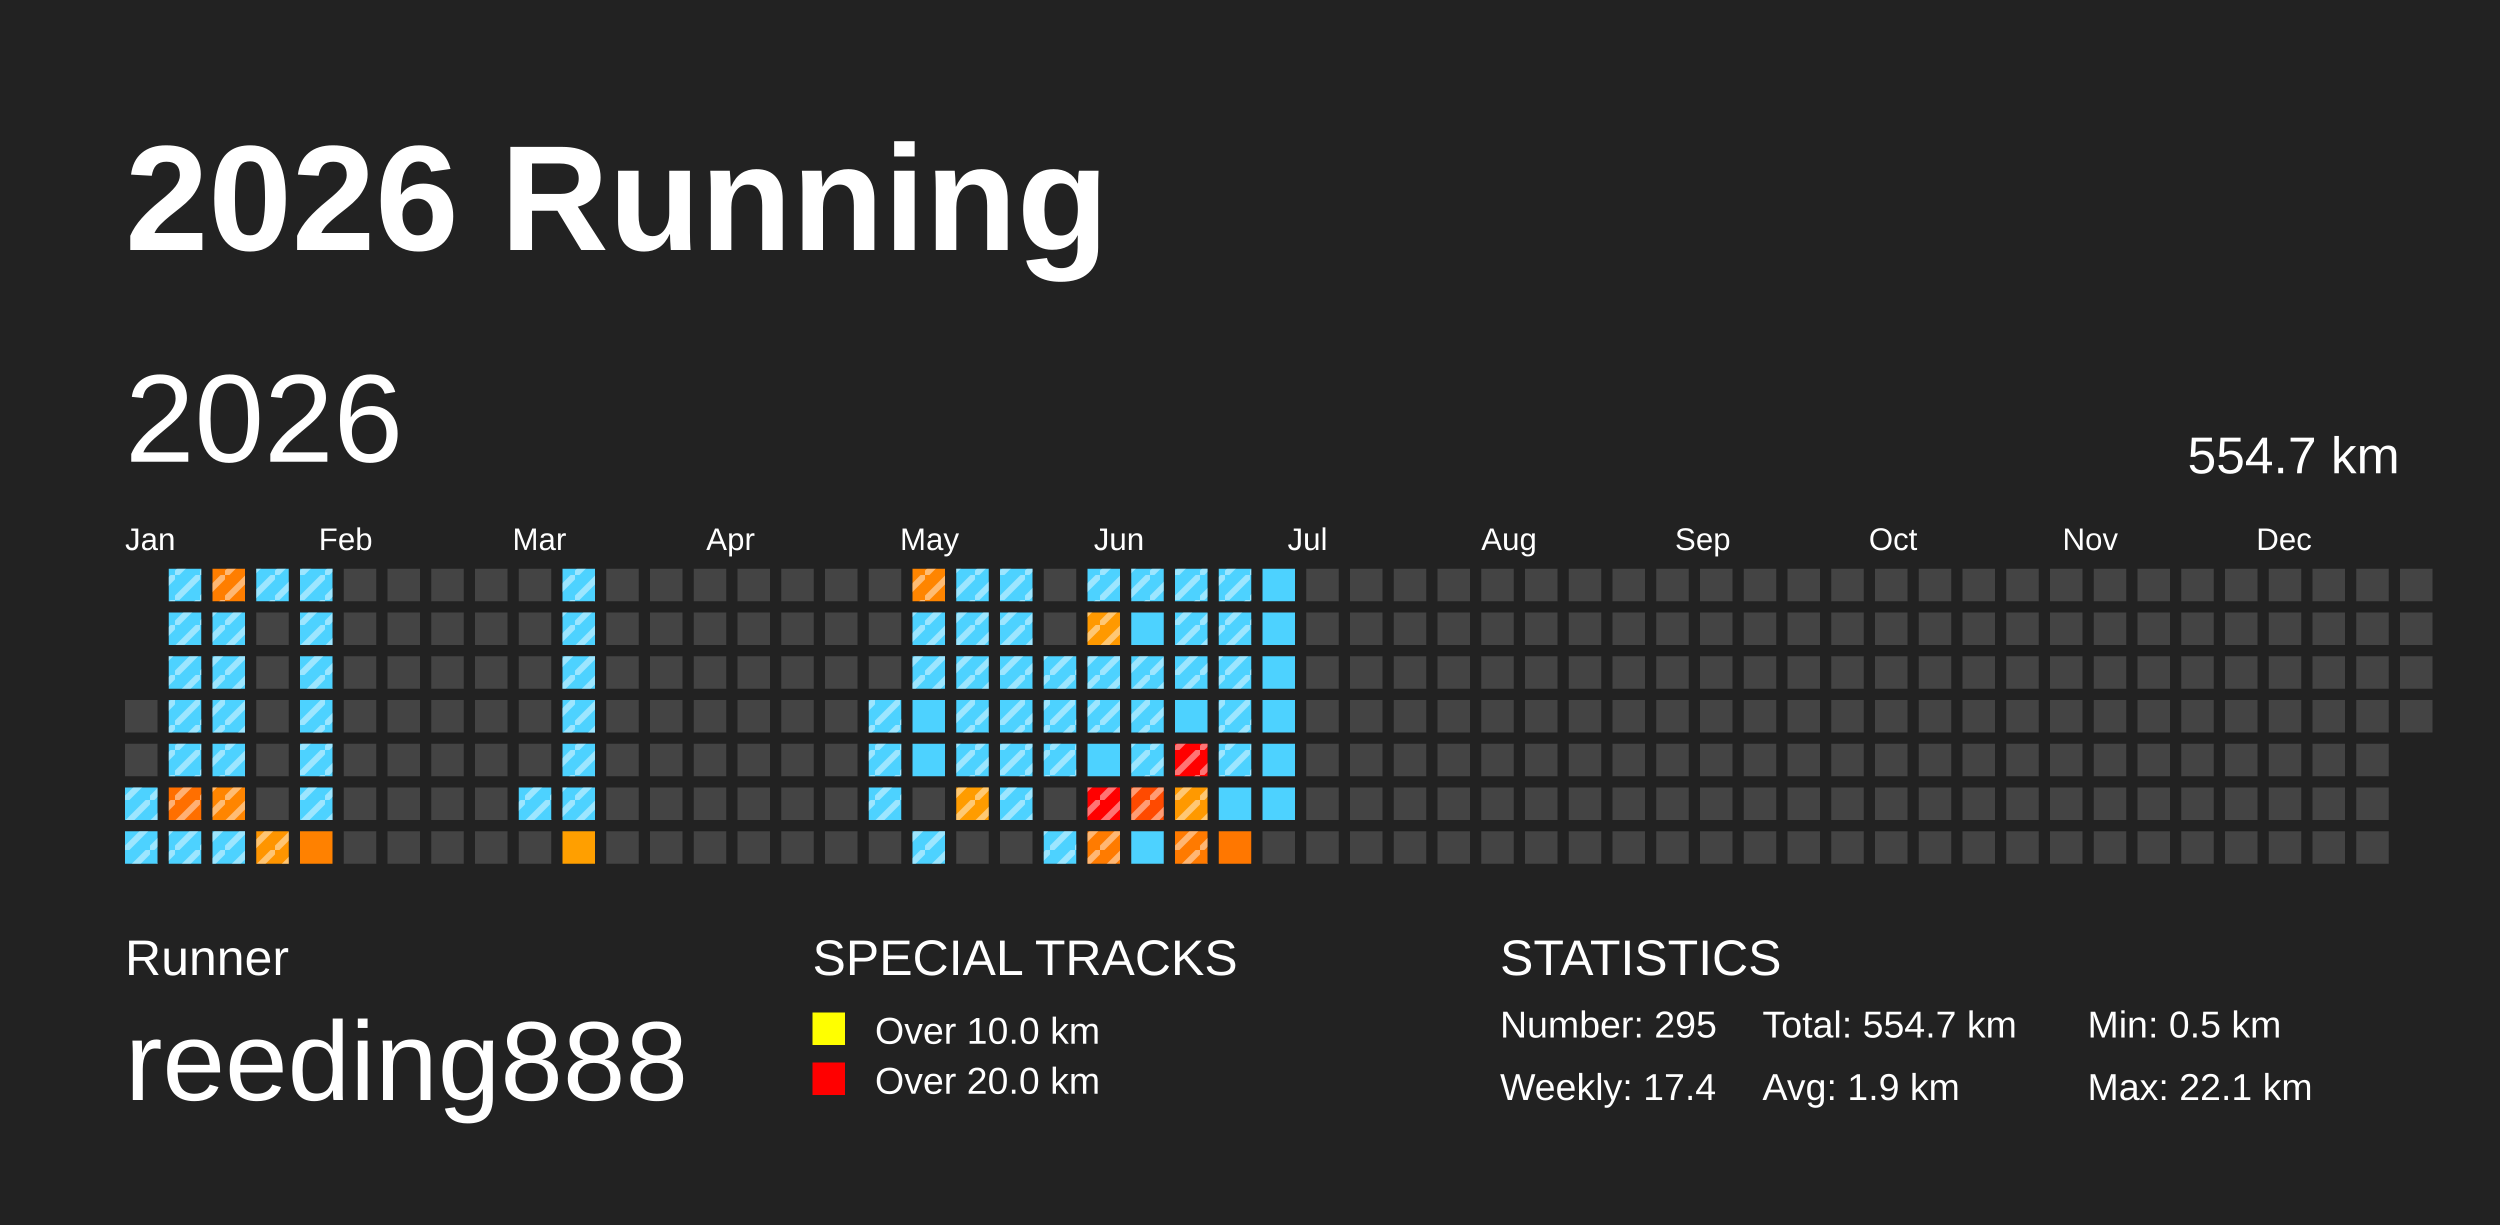
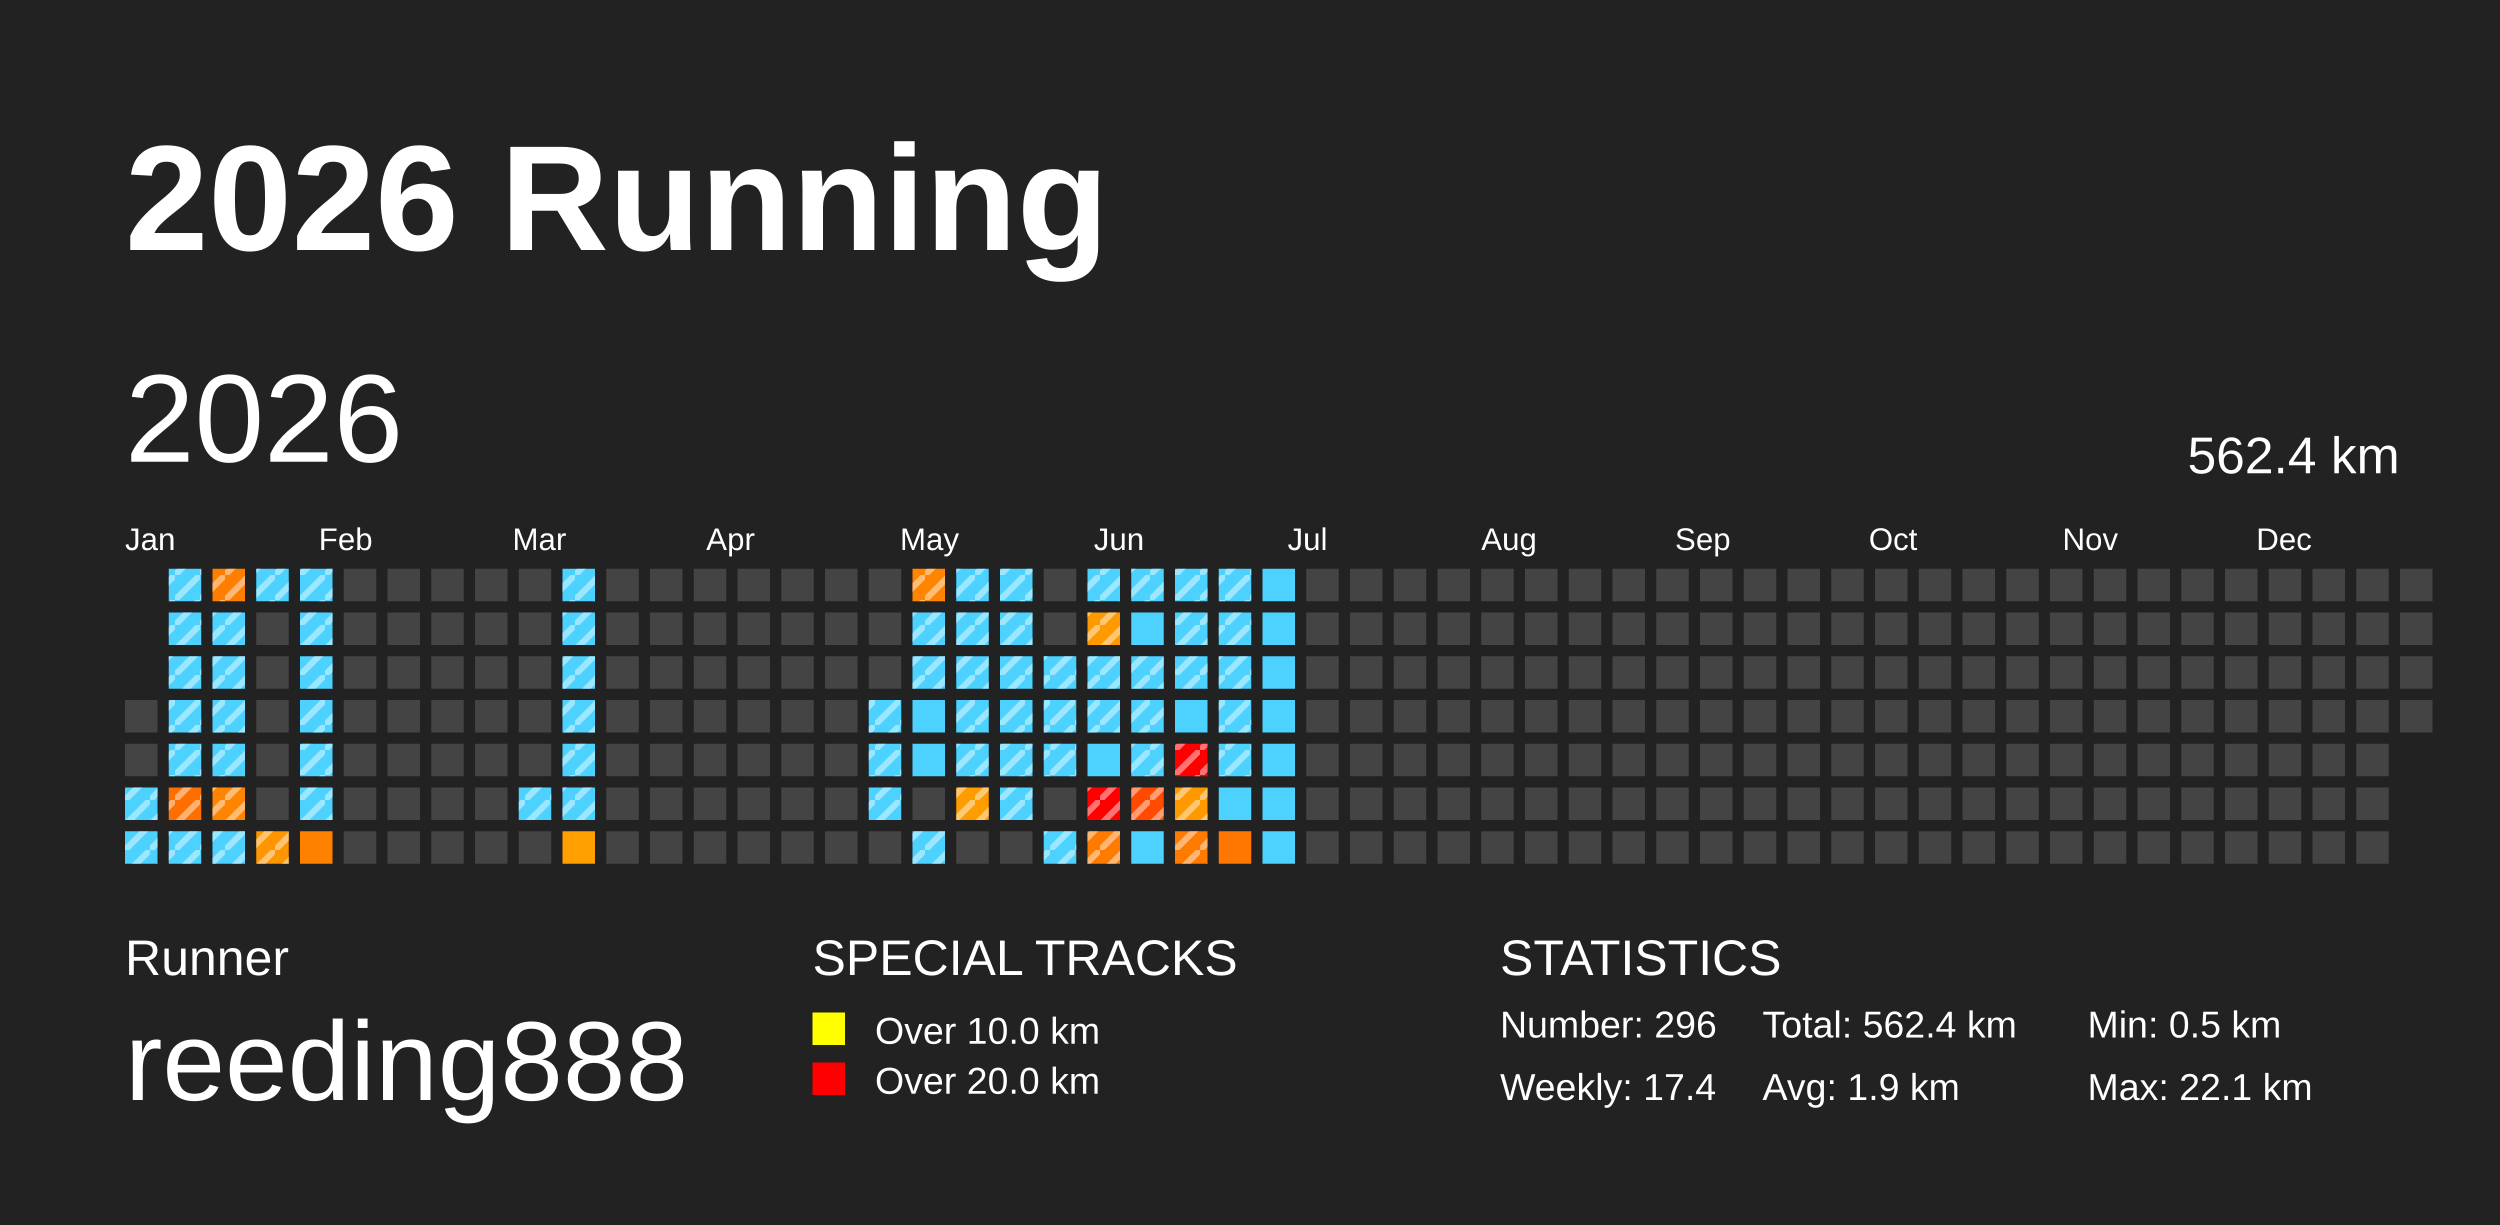
<svg xmlns="http://www.w3.org/2000/svg" baseProfile="full" height="98mm" version="1.1" viewBox="0,0,200,98" width="200mm">
  <defs>
    <pattern height="2" id="indoor-stripe" patternUnits="userSpaceOnUse" width="2">
      <line stroke="white" stroke-opacity="0.45" stroke-width="0.5" x1="0" x2="2" y1="2" y2="0" />
    </pattern>
  </defs>
  <rect fill="#222222" height="98" width="200" x="0" y="0" />
  <text fill="#FFFFFF" style="font-size:12px; font-family:Arial; font-weight:bold;" x="10" y="20">2026 Running</text>
  <text fill="#FFFFFF" style="font-size:4px; font-family:Arial" x="10" y="78">Runner</text>
  <text fill="#FFFFFF" style="font-size:9px; font-family:Arial" x="10" y="88">reeding888</text>
  <text fill="#FFFFFF" style="font-size:4px; font-family:Arial" x="65" y="78">SPECIAL TRACKS</text>
  <rect fill="yellow" height="2.6" width="2.6" x="65" y="81" />
  <text fill="#FFFFFF" style="font-size:3px; font-family:Arial" x="70" y="83.5">Over 10.0 km</text>
  <rect fill="red" height="2.6" width="2.6" x="65" y="85" />
  <text fill="#FFFFFF" style="font-size:3px; font-family:Arial" x="70" y="87.5">Over 20.0 km</text>
  <text fill="#FFFFFF" style="font-size:4px; font-family:Arial" x="120" y="78">STATISTICS</text>
-   <text fill="#FFFFFF" style="font-size:3px; font-family:Arial" x="120" y="83">Number: 295</text>
+   <text fill="#FFFFFF" style="font-size:3px; font-family:Arial" x="120" y="83">Number: 296</text>
  <text fill="#FFFFFF" style="font-size:3px; font-family:Arial" x="120" y="88">Weekly: 17.4</text>
-   <text fill="#FFFFFF" style="font-size:3px; font-family:Arial" x="141" y="83">Total: 554.7 km</text>
+   <text fill="#FFFFFF" style="font-size:3px; font-family:Arial" x="141" y="83">Total: 562.4 km</text>
  <text fill="#FFFFFF" style="font-size:3px; font-family:Arial" x="141" y="88">Avg: 1.9 km</text>
  <text fill="#FFFFFF" style="font-size:3px; font-family:Arial" x="167" y="83">Min: 0.5 km</text>
  <text fill="#FFFFFF" style="font-size:3px; font-family:Arial" x="167" y="88">Max: 22.1 km</text>
  <text dominant-baseline="hanging" fill="#FFFFFF" style="font-size:10.0px; font-family:Arial;" x="10" y="30">2026</text>
-   <text dominant-baseline="hanging" fill="#FFFFFF" style="font-size:4.125px; font-family:Arial;" x="175" y="35">554.7 km</text>
+   <text dominant-baseline="hanging" fill="#FFFFFF" style="font-size:4.125px; font-family:Arial;" x="175" y="35">562.4 km</text>
  <text fill="#FFFFFF" style="font-size:2.5px; font-family:Arial" x="10.0" y="44">Jan</text>
  <text fill="#FFFFFF" style="font-size:2.5px; font-family:Arial" x="25.5" y="44">Feb</text>
  <text fill="#FFFFFF" style="font-size:2.5px; font-family:Arial" x="41.0" y="44">Mar</text>
  <text fill="#FFFFFF" style="font-size:2.5px; font-family:Arial" x="56.5" y="44">Apr</text>
  <text fill="#FFFFFF" style="font-size:2.5px; font-family:Arial" x="72.0" y="44">May</text>
  <text fill="#FFFFFF" style="font-size:2.5px; font-family:Arial" x="87.5" y="44">Jun</text>
  <text fill="#FFFFFF" style="font-size:2.5px; font-family:Arial" x="103.0" y="44">Jul</text>
  <text fill="#FFFFFF" style="font-size:2.5px; font-family:Arial" x="118.5" y="44">Aug</text>
  <text fill="#FFFFFF" style="font-size:2.5px; font-family:Arial" x="134.0" y="44">Sep</text>
  <text fill="#FFFFFF" style="font-size:2.5px; font-family:Arial" x="149.5" y="44">Oct</text>
  <text fill="#FFFFFF" style="font-size:2.5px; font-family:Arial" x="165.0" y="44">Nov</text>
  <text fill="#FFFFFF" style="font-size:2.5px; font-family:Arial" x="180.5" y="44">Dec</text>
  <rect fill="#444444" height="2.6" width="2.6" x="10.0" y="56.0" />
  <rect fill="#444444" height="2.6" width="2.6" x="10.0" y="59.5" />
  <rect fill="#4dd2ff" height="2.6" width="2.6" x="10.0" y="63.0" />
  <rect fill="url(#indoor-stripe)" height="2.6" style="pointer-events: none;" width="2.6" x="10.0" y="63.0" />
  <rect fill="#4dd2ff" height="2.6" width="2.6" x="10.0" y="66.5" />
  <rect fill="url(#indoor-stripe)" height="2.6" style="pointer-events: none;" width="2.6" x="10.0" y="66.5" />
  <rect fill="#4dd2ff" height="2.6" width="2.6" x="13.5" y="45.5" />
  <rect fill="url(#indoor-stripe)" height="2.6" style="pointer-events: none;" width="2.6" x="13.5" y="45.5" />
  <rect fill="#4dd2ff" height="2.6" width="2.6" x="13.5" y="49.0" />
  <rect fill="url(#indoor-stripe)" height="2.6" style="pointer-events: none;" width="2.6" x="13.5" y="49.0" />
  <rect fill="#4dd2ff" height="2.6" width="2.6" x="13.5" y="52.5" />
  <rect fill="url(#indoor-stripe)" height="2.6" style="pointer-events: none;" width="2.6" x="13.5" y="52.5" />
  <rect fill="#4dd2ff" height="2.6" width="2.6" x="13.5" y="56.0" />
  <rect fill="url(#indoor-stripe)" height="2.6" style="pointer-events: none;" width="2.6" x="13.5" y="56.0" />
  <rect fill="#4dd2ff" height="2.6" width="2.6" x="13.5" y="59.5" />
  <rect fill="url(#indoor-stripe)" height="2.6" style="pointer-events: none;" width="2.6" x="13.5" y="59.5" />
  <rect fill="#ff6f00" height="2.6" width="2.6" x="13.5" y="63.0" />
  <rect fill="url(#indoor-stripe)" height="2.6" style="pointer-events: none;" width="2.6" x="13.5" y="63.0" />
  <rect fill="#4dd2ff" height="2.6" width="2.6" x="13.5" y="66.5" />
  <rect fill="url(#indoor-stripe)" height="2.6" style="pointer-events: none;" width="2.6" x="13.5" y="66.5" />
  <rect fill="#ff7e00" height="2.6" width="2.6" x="17.0" y="45.5" />
  <rect fill="url(#indoor-stripe)" height="2.6" style="pointer-events: none;" width="2.6" x="17.0" y="45.5" />
  <rect fill="#4dd2ff" height="2.6" width="2.6" x="17.0" y="49.0" />
  <rect fill="url(#indoor-stripe)" height="2.6" style="pointer-events: none;" width="2.6" x="17.0" y="49.0" />
  <rect fill="#4dd2ff" height="2.6" width="2.6" x="17.0" y="52.5" />
  <rect fill="url(#indoor-stripe)" height="2.6" style="pointer-events: none;" width="2.6" x="17.0" y="52.5" />
  <rect fill="#4dd2ff" height="2.6" width="2.6" x="17.0" y="56.0" />
  <rect fill="url(#indoor-stripe)" height="2.6" style="pointer-events: none;" width="2.6" x="17.0" y="56.0" />
  <rect fill="#4dd2ff" height="2.6" width="2.6" x="17.0" y="59.5" />
  <rect fill="url(#indoor-stripe)" height="2.6" style="pointer-events: none;" width="2.6" x="17.0" y="59.5" />
  <rect fill="#ff8500" height="2.6" width="2.6" x="17.0" y="63.0" />
  <rect fill="url(#indoor-stripe)" height="2.6" style="pointer-events: none;" width="2.6" x="17.0" y="63.0" />
  <rect fill="#4dd2ff" height="2.6" width="2.6" x="17.0" y="66.5" />
  <rect fill="url(#indoor-stripe)" height="2.6" style="pointer-events: none;" width="2.6" x="17.0" y="66.5" />
  <rect fill="#4dd2ff" height="2.6" width="2.6" x="20.5" y="45.5" />
  <rect fill="url(#indoor-stripe)" height="2.6" style="pointer-events: none;" width="2.6" x="20.5" y="45.5" />
  <rect fill="#444444" height="2.6" width="2.6" x="20.5" y="49.0" />
  <rect fill="#444444" height="2.6" width="2.6" x="20.5" y="52.5" />
  <rect fill="#444444" height="2.6" width="2.6" x="20.5" y="56.0" />
  <rect fill="#444444" height="2.6" width="2.6" x="20.5" y="59.5" />
  <rect fill="#444444" height="2.6" width="2.6" x="20.5" y="63.0" />
  <rect fill="#ff9500" height="2.6" width="2.6" x="20.5" y="66.5" />
  <rect fill="url(#indoor-stripe)" height="2.6" style="pointer-events: none;" width="2.6" x="20.5" y="66.5" />
  <rect fill="#4dd2ff" height="2.6" width="2.6" x="24.0" y="45.5" />
  <rect fill="url(#indoor-stripe)" height="2.6" style="pointer-events: none;" width="2.6" x="24.0" y="45.5" />
  <rect fill="#4dd2ff" height="2.6" width="2.6" x="24.0" y="49.0" />
  <rect fill="url(#indoor-stripe)" height="2.6" style="pointer-events: none;" width="2.6" x="24.0" y="49.0" />
  <rect fill="#4dd2ff" height="2.6" width="2.6" x="24.0" y="52.5" />
  <rect fill="url(#indoor-stripe)" height="2.6" style="pointer-events: none;" width="2.6" x="24.0" y="52.5" />
  <rect fill="#4dd2ff" height="2.6" width="2.6" x="24.0" y="56.0" />
  <rect fill="url(#indoor-stripe)" height="2.6" style="pointer-events: none;" width="2.6" x="24.0" y="56.0" />
  <rect fill="#4dd2ff" height="2.6" width="2.6" x="24.0" y="59.5" />
  <rect fill="url(#indoor-stripe)" height="2.6" style="pointer-events: none;" width="2.6" x="24.0" y="59.5" />
  <rect fill="#4dd2ff" height="2.6" width="2.6" x="24.0" y="63.0" />
  <rect fill="url(#indoor-stripe)" height="2.6" style="pointer-events: none;" width="2.6" x="24.0" y="63.0" />
  <rect fill="#ff8100" height="2.6" width="2.6" x="24.0" y="66.5" />
  <rect fill="#444444" height="2.6" width="2.6" x="27.5" y="45.5" />
  <rect fill="#444444" height="2.6" width="2.6" x="27.5" y="49.0" />
  <rect fill="#444444" height="2.6" width="2.6" x="27.5" y="52.5" />
  <rect fill="#444444" height="2.6" width="2.6" x="27.5" y="56.0" />
  <rect fill="#444444" height="2.6" width="2.6" x="27.5" y="59.5" />
  <rect fill="#444444" height="2.6" width="2.6" x="27.5" y="63.0" />
  <rect fill="#444444" height="2.6" width="2.6" x="27.5" y="66.5" />
  <rect fill="#444444" height="2.6" width="2.6" x="31.0" y="45.5" />
  <rect fill="#444444" height="2.6" width="2.6" x="31.0" y="49.0" />
  <rect fill="#444444" height="2.6" width="2.6" x="31.0" y="52.5" />
  <rect fill="#444444" height="2.6" width="2.6" x="31.0" y="56.0" />
  <rect fill="#444444" height="2.6" width="2.6" x="31.0" y="59.5" />
  <rect fill="#444444" height="2.6" width="2.6" x="31.0" y="63.0" />
  <rect fill="#444444" height="2.6" width="2.6" x="31.0" y="66.5" />
  <rect fill="#444444" height="2.6" width="2.6" x="34.5" y="45.5" />
  <rect fill="#444444" height="2.6" width="2.6" x="34.5" y="49.0" />
  <rect fill="#444444" height="2.6" width="2.6" x="34.5" y="52.5" />
  <rect fill="#444444" height="2.6" width="2.6" x="34.5" y="56.0" />
  <rect fill="#444444" height="2.6" width="2.6" x="34.5" y="59.5" />
  <rect fill="#444444" height="2.6" width="2.6" x="34.5" y="63.0" />
  <rect fill="#444444" height="2.6" width="2.6" x="34.5" y="66.5" />
  <rect fill="#444444" height="2.6" width="2.6" x="38.0" y="45.5" />
  <rect fill="#444444" height="2.6" width="2.6" x="38.0" y="49.0" />
  <rect fill="#444444" height="2.6" width="2.6" x="38.0" y="52.5" />
  <rect fill="#444444" height="2.6" width="2.6" x="38.0" y="56.0" />
  <rect fill="#444444" height="2.6" width="2.6" x="38.0" y="59.5" />
  <rect fill="#444444" height="2.6" width="2.6" x="38.0" y="63.0" />
  <rect fill="#444444" height="2.6" width="2.6" x="38.0" y="66.5" />
  <rect fill="#444444" height="2.6" width="2.6" x="41.5" y="45.5" />
  <rect fill="#444444" height="2.6" width="2.6" x="41.5" y="49.0" />
  <rect fill="#444444" height="2.6" width="2.6" x="41.5" y="52.5" />
  <rect fill="#444444" height="2.6" width="2.6" x="41.5" y="56.0" />
  <rect fill="#444444" height="2.6" width="2.6" x="41.5" y="59.5" />
  <rect fill="#4dd2ff" height="2.6" width="2.6" x="41.5" y="63.0" />
  <rect fill="url(#indoor-stripe)" height="2.6" style="pointer-events: none;" width="2.6" x="41.5" y="63.0" />
  <rect fill="#444444" height="2.6" width="2.6" x="41.5" y="66.5" />
  <rect fill="#4dd2ff" height="2.6" width="2.6" x="45.0" y="45.5" />
  <rect fill="url(#indoor-stripe)" height="2.6" style="pointer-events: none;" width="2.6" x="45.0" y="45.5" />
  <rect fill="#4dd2ff" height="2.6" width="2.6" x="45.0" y="49.0" />
  <rect fill="url(#indoor-stripe)" height="2.6" style="pointer-events: none;" width="2.6" x="45.0" y="49.0" />
  <rect fill="#4dd2ff" height="2.6" width="2.6" x="45.0" y="52.5" />
  <rect fill="url(#indoor-stripe)" height="2.6" style="pointer-events: none;" width="2.6" x="45.0" y="52.5" />
  <rect fill="#4dd2ff" height="2.6" width="2.6" x="45.0" y="56.0" />
  <rect fill="url(#indoor-stripe)" height="2.6" style="pointer-events: none;" width="2.6" x="45.0" y="56.0" />
  <rect fill="#4dd2ff" height="2.6" width="2.6" x="45.0" y="59.5" />
  <rect fill="url(#indoor-stripe)" height="2.6" style="pointer-events: none;" width="2.6" x="45.0" y="59.5" />
  <rect fill="#4dd2ff" height="2.6" width="2.6" x="45.0" y="63.0" />
  <rect fill="url(#indoor-stripe)" height="2.6" style="pointer-events: none;" width="2.6" x="45.0" y="63.0" />
  <rect fill="#ff9f00" height="2.6" width="2.6" x="45.0" y="66.5" />
  <rect fill="#444444" height="2.6" width="2.6" x="48.5" y="45.5" />
  <rect fill="#444444" height="2.6" width="2.6" x="48.5" y="49.0" />
  <rect fill="#444444" height="2.6" width="2.6" x="48.5" y="52.5" />
  <rect fill="#444444" height="2.6" width="2.6" x="48.5" y="56.0" />
  <rect fill="#444444" height="2.6" width="2.6" x="48.5" y="59.5" />
  <rect fill="#444444" height="2.6" width="2.6" x="48.5" y="63.0" />
  <rect fill="#444444" height="2.6" width="2.6" x="48.5" y="66.5" />
  <rect fill="#444444" height="2.6" width="2.6" x="52.0" y="45.5" />
  <rect fill="#444444" height="2.6" width="2.6" x="52.0" y="49.0" />
  <rect fill="#444444" height="2.6" width="2.6" x="52.0" y="52.5" />
  <rect fill="#444444" height="2.6" width="2.6" x="52.0" y="56.0" />
  <rect fill="#444444" height="2.6" width="2.6" x="52.0" y="59.5" />
  <rect fill="#444444" height="2.6" width="2.6" x="52.0" y="63.0" />
  <rect fill="#444444" height="2.6" width="2.6" x="52.0" y="66.5" />
  <rect fill="#444444" height="2.6" width="2.6" x="55.5" y="45.5" />
  <rect fill="#444444" height="2.6" width="2.6" x="55.5" y="49.0" />
  <rect fill="#444444" height="2.6" width="2.6" x="55.5" y="52.5" />
  <rect fill="#444444" height="2.6" width="2.6" x="55.5" y="56.0" />
  <rect fill="#444444" height="2.6" width="2.6" x="55.5" y="59.5" />
  <rect fill="#444444" height="2.6" width="2.6" x="55.5" y="63.0" />
  <rect fill="#444444" height="2.6" width="2.6" x="55.5" y="66.5" />
  <rect fill="#444444" height="2.6" width="2.6" x="59.0" y="45.5" />
  <rect fill="#444444" height="2.6" width="2.6" x="59.0" y="49.0" />
  <rect fill="#444444" height="2.6" width="2.6" x="59.0" y="52.5" />
  <rect fill="#444444" height="2.6" width="2.6" x="59.0" y="56.0" />
  <rect fill="#444444" height="2.6" width="2.6" x="59.0" y="59.5" />
  <rect fill="#444444" height="2.6" width="2.6" x="59.0" y="63.0" />
  <rect fill="#444444" height="2.6" width="2.6" x="59.0" y="66.5" />
  <rect fill="#444444" height="2.6" width="2.6" x="62.5" y="45.5" />
  <rect fill="#444444" height="2.6" width="2.6" x="62.5" y="49.0" />
  <rect fill="#444444" height="2.6" width="2.6" x="62.5" y="52.5" />
  <rect fill="#444444" height="2.6" width="2.6" x="62.5" y="56.0" />
  <rect fill="#444444" height="2.6" width="2.6" x="62.5" y="59.5" />
  <rect fill="#444444" height="2.6" width="2.6" x="62.5" y="63.0" />
  <rect fill="#444444" height="2.6" width="2.6" x="62.5" y="66.5" />
  <rect fill="#444444" height="2.6" width="2.6" x="66.0" y="45.5" />
  <rect fill="#444444" height="2.6" width="2.6" x="66.0" y="49.0" />
  <rect fill="#444444" height="2.6" width="2.6" x="66.0" y="52.5" />
  <rect fill="#444444" height="2.6" width="2.6" x="66.0" y="56.0" />
  <rect fill="#444444" height="2.6" width="2.6" x="66.0" y="59.5" />
  <rect fill="#444444" height="2.6" width="2.6" x="66.0" y="63.0" />
  <rect fill="#444444" height="2.6" width="2.6" x="66.0" y="66.5" />
  <rect fill="#444444" height="2.6" width="2.6" x="69.5" y="45.5" />
  <rect fill="#444444" height="2.6" width="2.6" x="69.5" y="49.0" />
  <rect fill="#444444" height="2.6" width="2.6" x="69.5" y="52.5" />
  <rect fill="#4dd2ff" height="2.6" width="2.6" x="69.5" y="56.0" />
  <rect fill="url(#indoor-stripe)" height="2.6" style="pointer-events: none;" width="2.6" x="69.5" y="56.0" />
  <rect fill="#4dd2ff" height="2.6" width="2.6" x="69.5" y="59.5" />
  <rect fill="url(#indoor-stripe)" height="2.6" style="pointer-events: none;" width="2.6" x="69.5" y="59.5" />
  <rect fill="#4dd2ff" height="2.6" width="2.6" x="69.5" y="63.0" />
  <rect fill="url(#indoor-stripe)" height="2.6" style="pointer-events: none;" width="2.6" x="69.5" y="63.0" />
  <rect fill="#444444" height="2.6" width="2.6" x="69.5" y="66.5" />
  <rect fill="#ff8500" height="2.6" width="2.6" x="73.0" y="45.5" />
  <rect fill="url(#indoor-stripe)" height="2.6" style="pointer-events: none;" width="2.6" x="73.0" y="45.5" />
  <rect fill="#4dd2ff" height="2.6" width="2.6" x="73.0" y="49.0" />
  <rect fill="url(#indoor-stripe)" height="2.6" style="pointer-events: none;" width="2.6" x="73.0" y="49.0" />
  <rect fill="#4dd2ff" height="2.6" width="2.6" x="73.0" y="52.5" />
  <rect fill="url(#indoor-stripe)" height="2.6" style="pointer-events: none;" width="2.6" x="73.0" y="52.5" />
  <rect fill="#4dd2ff" height="2.6" width="2.6" x="73.0" y="56.0" />
  <rect fill="#4dd2ff" height="2.6" width="2.6" x="73.0" y="59.5" />
  <rect fill="#444444" height="2.6" width="2.6" x="73.0" y="63.0" />
  <rect fill="#4dd2ff" height="2.6" width="2.6" x="73.0" y="66.5" />
  <rect fill="url(#indoor-stripe)" height="2.6" style="pointer-events: none;" width="2.6" x="73.0" y="66.5" />
  <rect fill="#4dd2ff" height="2.6" width="2.6" x="76.5" y="45.5" />
  <rect fill="url(#indoor-stripe)" height="2.6" style="pointer-events: none;" width="2.6" x="76.5" y="45.5" />
  <rect fill="#4dd2ff" height="2.6" width="2.6" x="76.5" y="49.0" />
  <rect fill="url(#indoor-stripe)" height="2.6" style="pointer-events: none;" width="2.6" x="76.5" y="49.0" />
  <rect fill="#4dd2ff" height="2.6" width="2.6" x="76.5" y="52.5" />
  <rect fill="url(#indoor-stripe)" height="2.6" style="pointer-events: none;" width="2.6" x="76.5" y="52.5" />
  <rect fill="#4dd2ff" height="2.6" width="2.6" x="76.5" y="56.0" />
  <rect fill="url(#indoor-stripe)" height="2.6" style="pointer-events: none;" width="2.6" x="76.5" y="56.0" />
  <rect fill="#4dd2ff" height="2.6" width="2.6" x="76.5" y="59.5" />
  <rect fill="url(#indoor-stripe)" height="2.6" style="pointer-events: none;" width="2.6" x="76.5" y="59.5" />
  <rect fill="#ff9c00" height="2.6" width="2.6" x="76.5" y="63.0" />
  <rect fill="url(#indoor-stripe)" height="2.6" style="pointer-events: none;" width="2.6" x="76.5" y="63.0" />
  <rect fill="#444444" height="2.6" width="2.6" x="76.5" y="66.5" />
  <rect fill="#4dd2ff" height="2.6" width="2.6" x="80.0" y="45.5" />
  <rect fill="url(#indoor-stripe)" height="2.6" style="pointer-events: none;" width="2.6" x="80.0" y="45.5" />
  <rect fill="#4dd2ff" height="2.6" width="2.6" x="80.0" y="49.0" />
  <rect fill="url(#indoor-stripe)" height="2.6" style="pointer-events: none;" width="2.6" x="80.0" y="49.0" />
  <rect fill="#4dd2ff" height="2.6" width="2.6" x="80.0" y="52.5" />
  <rect fill="url(#indoor-stripe)" height="2.6" style="pointer-events: none;" width="2.6" x="80.0" y="52.5" />
  <rect fill="#4dd2ff" height="2.6" width="2.6" x="80.0" y="56.0" />
  <rect fill="url(#indoor-stripe)" height="2.6" style="pointer-events: none;" width="2.6" x="80.0" y="56.0" />
  <rect fill="#4dd2ff" height="2.6" width="2.6" x="80.0" y="59.5" />
  <rect fill="url(#indoor-stripe)" height="2.6" style="pointer-events: none;" width="2.6" x="80.0" y="59.5" />
  <rect fill="#4dd2ff" height="2.6" width="2.6" x="80.0" y="63.0" />
  <rect fill="url(#indoor-stripe)" height="2.6" style="pointer-events: none;" width="2.6" x="80.0" y="63.0" />
  <rect fill="#444444" height="2.6" width="2.6" x="80.0" y="66.5" />
  <rect fill="#444444" height="2.6" width="2.6" x="83.5" y="45.5" />
  <rect fill="#444444" height="2.6" width="2.6" x="83.5" y="49.0" />
  <rect fill="#4dd2ff" height="2.6" width="2.6" x="83.5" y="52.5" />
  <rect fill="url(#indoor-stripe)" height="2.6" style="pointer-events: none;" width="2.6" x="83.5" y="52.5" />
  <rect fill="#4dd2ff" height="2.6" width="2.6" x="83.5" y="56.0" />
  <rect fill="url(#indoor-stripe)" height="2.6" style="pointer-events: none;" width="2.6" x="83.5" y="56.0" />
  <rect fill="#4dd2ff" height="2.6" width="2.6" x="83.5" y="59.5" />
  <rect fill="url(#indoor-stripe)" height="2.6" style="pointer-events: none;" width="2.6" x="83.5" y="59.5" />
  <rect fill="#444444" height="2.6" width="2.6" x="83.5" y="63.0" />
  <rect fill="#4dd2ff" height="2.6" width="2.6" x="83.5" y="66.5" />
  <rect fill="url(#indoor-stripe)" height="2.6" style="pointer-events: none;" width="2.6" x="83.5" y="66.5" />
  <rect fill="#4dd2ff" height="2.6" width="2.6" x="87.0" y="45.5" />
  <rect fill="url(#indoor-stripe)" height="2.6" style="pointer-events: none;" width="2.6" x="87.0" y="45.5" />
  <rect fill="#ff9900" height="2.6" width="2.6" x="87.0" y="49.0" />
  <rect fill="url(#indoor-stripe)" height="2.6" style="pointer-events: none;" width="2.6" x="87.0" y="49.0" />
  <rect fill="#4dd2ff" height="2.6" width="2.6" x="87.0" y="52.5" />
  <rect fill="url(#indoor-stripe)" height="2.6" style="pointer-events: none;" width="2.6" x="87.0" y="52.5" />
  <rect fill="#4dd2ff" height="2.6" width="2.6" x="87.0" y="56.0" />
  <rect fill="url(#indoor-stripe)" height="2.6" style="pointer-events: none;" width="2.6" x="87.0" y="56.0" />
  <rect fill="#4dd2ff" height="2.6" width="2.6" x="87.0" y="59.5" />
  <rect fill="red" height="2.6" width="2.6" x="87.0" y="63.0" />
  <rect fill="url(#indoor-stripe)" height="2.6" style="pointer-events: none;" width="2.6" x="87.0" y="63.0" />
  <rect fill="#ff7b00" height="2.6" width="2.6" x="87.0" y="66.5" />
  <rect fill="url(#indoor-stripe)" height="2.6" style="pointer-events: none;" width="2.6" x="87.0" y="66.5" />
  <rect fill="#4dd2ff" height="2.6" width="2.6" x="90.5" y="45.5" />
  <rect fill="url(#indoor-stripe)" height="2.6" style="pointer-events: none;" width="2.6" x="90.5" y="45.5" />
  <rect fill="#4dd2ff" height="2.6" width="2.6" x="90.5" y="49.0" />
  <rect fill="#4dd2ff" height="2.6" width="2.6" x="90.5" y="52.5" />
  <rect fill="url(#indoor-stripe)" height="2.6" style="pointer-events: none;" width="2.6" x="90.5" y="52.5" />
  <rect fill="#4dd2ff" height="2.6" width="2.6" x="90.5" y="56.0" />
  <rect fill="url(#indoor-stripe)" height="2.6" style="pointer-events: none;" width="2.6" x="90.5" y="56.0" />
  <rect fill="#4dd2ff" height="2.6" width="2.6" x="90.5" y="59.5" />
  <rect fill="url(#indoor-stripe)" height="2.6" style="pointer-events: none;" width="2.6" x="90.5" y="59.5" />
  <rect fill="#ff4a00" height="2.6" width="2.6" x="90.5" y="63.0" />
  <rect fill="url(#indoor-stripe)" height="2.6" style="pointer-events: none;" width="2.6" x="90.5" y="63.0" />
  <rect fill="#4dd2ff" height="2.6" width="2.6" x="90.5" y="66.5" />
  <rect fill="#4dd2ff" height="2.6" width="2.6" x="94.0" y="45.5" />
  <rect fill="url(#indoor-stripe)" height="2.6" style="pointer-events: none;" width="2.6" x="94.0" y="45.5" />
  <rect fill="#4dd2ff" height="2.6" width="2.6" x="94.0" y="49.0" />
  <rect fill="url(#indoor-stripe)" height="2.6" style="pointer-events: none;" width="2.6" x="94.0" y="49.0" />
  <rect fill="#4dd2ff" height="2.6" width="2.6" x="94.0" y="52.5" />
  <rect fill="url(#indoor-stripe)" height="2.6" style="pointer-events: none;" width="2.6" x="94.0" y="52.5" />
  <rect fill="#4dd2ff" height="2.6" width="2.6" x="94.0" y="56.0" />
  <rect fill="red" height="2.6" width="2.6" x="94.0" y="59.5" />
  <rect fill="url(#indoor-stripe)" height="2.6" style="pointer-events: none;" width="2.6" x="94.0" y="59.5" />
  <rect fill="#ff9900" height="2.6" width="2.6" x="94.0" y="63.0" />
  <rect fill="url(#indoor-stripe)" height="2.6" style="pointer-events: none;" width="2.6" x="94.0" y="63.0" />
  <rect fill="#ff7a00" height="2.6" width="2.6" x="94.0" y="66.5" />
  <rect fill="url(#indoor-stripe)" height="2.6" style="pointer-events: none;" width="2.6" x="94.0" y="66.5" />
  <rect fill="#4dd2ff" height="2.6" width="2.6" x="97.5" y="45.5" />
  <rect fill="url(#indoor-stripe)" height="2.6" style="pointer-events: none;" width="2.6" x="97.5" y="45.5" />
  <rect fill="#4dd2ff" height="2.6" width="2.6" x="97.5" y="49.0" />
  <rect fill="url(#indoor-stripe)" height="2.6" style="pointer-events: none;" width="2.6" x="97.5" y="49.0" />
  <rect fill="#4dd2ff" height="2.6" width="2.6" x="97.5" y="52.5" />
  <rect fill="url(#indoor-stripe)" height="2.6" style="pointer-events: none;" width="2.6" x="97.5" y="52.5" />
  <rect fill="#4dd2ff" height="2.6" width="2.6" x="97.5" y="56.0" />
  <rect fill="url(#indoor-stripe)" height="2.6" style="pointer-events: none;" width="2.6" x="97.5" y="56.0" />
  <rect fill="#4dd2ff" height="2.6" width="2.6" x="97.5" y="59.5" />
  <rect fill="url(#indoor-stripe)" height="2.6" style="pointer-events: none;" width="2.6" x="97.5" y="59.5" />
  <rect fill="#4dd2ff" height="2.6" width="2.6" x="97.5" y="63.0" />
  <rect fill="#ff7700" height="2.6" width="2.6" x="97.5" y="66.5" />
  <rect fill="#4dd2ff" height="2.6" width="2.6" x="101.0" y="45.5" />
  <rect fill="#4dd2ff" height="2.6" width="2.6" x="101.0" y="49.0" />
  <rect fill="#4dd2ff" height="2.6" width="2.6" x="101.0" y="52.5" />
  <rect fill="#4dd2ff" height="2.6" width="2.6" x="101.0" y="56.0" />
  <rect fill="#4dd2ff" height="2.6" width="2.6" x="101.0" y="59.5" />
  <rect fill="#4dd2ff" height="2.6" width="2.6" x="101.0" y="63.0" />
-   <rect fill="#444444" height="2.6" width="2.6" x="101.0" y="66.5" />
+   <rect fill="#4dd2ff" height="2.6" width="2.6" x="101.0" y="66.5" />
  <rect fill="#444444" height="2.6" width="2.6" x="104.5" y="45.5" />
  <rect fill="#444444" height="2.6" width="2.6" x="104.5" y="49.0" />
  <rect fill="#444444" height="2.6" width="2.6" x="104.5" y="52.5" />
  <rect fill="#444444" height="2.6" width="2.6" x="104.5" y="56.0" />
  <rect fill="#444444" height="2.6" width="2.6" x="104.5" y="59.5" />
  <rect fill="#444444" height="2.6" width="2.6" x="104.5" y="63.0" />
  <rect fill="#444444" height="2.6" width="2.6" x="104.5" y="66.5" />
  <rect fill="#444444" height="2.6" width="2.6" x="108.0" y="45.5" />
  <rect fill="#444444" height="2.6" width="2.6" x="108.0" y="49.0" />
  <rect fill="#444444" height="2.6" width="2.6" x="108.0" y="52.5" />
  <rect fill="#444444" height="2.6" width="2.6" x="108.0" y="56.0" />
  <rect fill="#444444" height="2.6" width="2.6" x="108.0" y="59.5" />
  <rect fill="#444444" height="2.6" width="2.6" x="108.0" y="63.0" />
  <rect fill="#444444" height="2.6" width="2.6" x="108.0" y="66.5" />
  <rect fill="#444444" height="2.6" width="2.6" x="111.5" y="45.5" />
  <rect fill="#444444" height="2.6" width="2.6" x="111.5" y="49.0" />
  <rect fill="#444444" height="2.6" width="2.6" x="111.5" y="52.5" />
  <rect fill="#444444" height="2.6" width="2.6" x="111.5" y="56.0" />
  <rect fill="#444444" height="2.6" width="2.6" x="111.5" y="59.5" />
  <rect fill="#444444" height="2.6" width="2.6" x="111.5" y="63.0" />
  <rect fill="#444444" height="2.6" width="2.6" x="111.5" y="66.5" />
  <rect fill="#444444" height="2.6" width="2.6" x="115.0" y="45.5" />
  <rect fill="#444444" height="2.6" width="2.6" x="115.0" y="49.0" />
  <rect fill="#444444" height="2.6" width="2.6" x="115.0" y="52.5" />
  <rect fill="#444444" height="2.6" width="2.6" x="115.0" y="56.0" />
  <rect fill="#444444" height="2.6" width="2.6" x="115.0" y="59.5" />
  <rect fill="#444444" height="2.6" width="2.6" x="115.0" y="63.0" />
  <rect fill="#444444" height="2.6" width="2.6" x="115.0" y="66.5" />
  <rect fill="#444444" height="2.6" width="2.6" x="118.5" y="45.5" />
  <rect fill="#444444" height="2.6" width="2.6" x="118.5" y="49.0" />
  <rect fill="#444444" height="2.6" width="2.6" x="118.5" y="52.5" />
  <rect fill="#444444" height="2.6" width="2.6" x="118.5" y="56.0" />
  <rect fill="#444444" height="2.6" width="2.6" x="118.5" y="59.5" />
  <rect fill="#444444" height="2.6" width="2.6" x="118.5" y="63.0" />
  <rect fill="#444444" height="2.6" width="2.6" x="118.5" y="66.5" />
  <rect fill="#444444" height="2.6" width="2.6" x="122.0" y="45.5" />
  <rect fill="#444444" height="2.6" width="2.6" x="122.0" y="49.0" />
  <rect fill="#444444" height="2.6" width="2.6" x="122.0" y="52.5" />
  <rect fill="#444444" height="2.6" width="2.6" x="122.0" y="56.0" />
  <rect fill="#444444" height="2.6" width="2.6" x="122.0" y="59.5" />
  <rect fill="#444444" height="2.6" width="2.6" x="122.0" y="63.0" />
  <rect fill="#444444" height="2.6" width="2.6" x="122.0" y="66.5" />
  <rect fill="#444444" height="2.6" width="2.6" x="125.5" y="45.5" />
  <rect fill="#444444" height="2.6" width="2.6" x="125.5" y="49.0" />
  <rect fill="#444444" height="2.6" width="2.6" x="125.5" y="52.5" />
  <rect fill="#444444" height="2.6" width="2.6" x="125.5" y="56.0" />
  <rect fill="#444444" height="2.6" width="2.6" x="125.5" y="59.5" />
  <rect fill="#444444" height="2.6" width="2.6" x="125.5" y="63.0" />
  <rect fill="#444444" height="2.6" width="2.6" x="125.5" y="66.5" />
  <rect fill="#444444" height="2.6" width="2.6" x="129.0" y="45.5" />
  <rect fill="#444444" height="2.6" width="2.6" x="129.0" y="49.0" />
  <rect fill="#444444" height="2.6" width="2.6" x="129.0" y="52.5" />
  <rect fill="#444444" height="2.6" width="2.6" x="129.0" y="56.0" />
  <rect fill="#444444" height="2.6" width="2.6" x="129.0" y="59.5" />
  <rect fill="#444444" height="2.6" width="2.6" x="129.0" y="63.0" />
  <rect fill="#444444" height="2.6" width="2.6" x="129.0" y="66.5" />
  <rect fill="#444444" height="2.6" width="2.6" x="132.5" y="45.5" />
  <rect fill="#444444" height="2.6" width="2.6" x="132.5" y="49.0" />
  <rect fill="#444444" height="2.6" width="2.6" x="132.5" y="52.5" />
  <rect fill="#444444" height="2.6" width="2.6" x="132.5" y="56.0" />
  <rect fill="#444444" height="2.6" width="2.6" x="132.5" y="59.5" />
  <rect fill="#444444" height="2.6" width="2.6" x="132.5" y="63.0" />
  <rect fill="#444444" height="2.6" width="2.6" x="132.5" y="66.5" />
  <rect fill="#444444" height="2.6" width="2.6" x="136.0" y="45.5" />
  <rect fill="#444444" height="2.6" width="2.6" x="136.0" y="49.0" />
  <rect fill="#444444" height="2.6" width="2.6" x="136.0" y="52.5" />
  <rect fill="#444444" height="2.6" width="2.6" x="136.0" y="56.0" />
  <rect fill="#444444" height="2.6" width="2.6" x="136.0" y="59.5" />
  <rect fill="#444444" height="2.6" width="2.6" x="136.0" y="63.0" />
  <rect fill="#444444" height="2.6" width="2.6" x="136.0" y="66.5" />
  <rect fill="#444444" height="2.6" width="2.6" x="139.5" y="45.5" />
  <rect fill="#444444" height="2.6" width="2.6" x="139.5" y="49.0" />
  <rect fill="#444444" height="2.6" width="2.6" x="139.5" y="52.5" />
  <rect fill="#444444" height="2.6" width="2.6" x="139.5" y="56.0" />
  <rect fill="#444444" height="2.6" width="2.6" x="139.5" y="59.5" />
  <rect fill="#444444" height="2.6" width="2.6" x="139.5" y="63.0" />
  <rect fill="#444444" height="2.6" width="2.6" x="139.5" y="66.5" />
  <rect fill="#444444" height="2.6" width="2.6" x="143.0" y="45.5" />
  <rect fill="#444444" height="2.6" width="2.6" x="143.0" y="49.0" />
  <rect fill="#444444" height="2.6" width="2.6" x="143.0" y="52.5" />
  <rect fill="#444444" height="2.6" width="2.6" x="143.0" y="56.0" />
  <rect fill="#444444" height="2.6" width="2.6" x="143.0" y="59.5" />
  <rect fill="#444444" height="2.6" width="2.6" x="143.0" y="63.0" />
  <rect fill="#444444" height="2.6" width="2.6" x="143.0" y="66.5" />
  <rect fill="#444444" height="2.6" width="2.6" x="146.5" y="45.5" />
  <rect fill="#444444" height="2.6" width="2.6" x="146.5" y="49.0" />
  <rect fill="#444444" height="2.6" width="2.6" x="146.5" y="52.5" />
  <rect fill="#444444" height="2.6" width="2.6" x="146.5" y="56.0" />
  <rect fill="#444444" height="2.6" width="2.6" x="146.5" y="59.5" />
  <rect fill="#444444" height="2.6" width="2.6" x="146.5" y="63.0" />
  <rect fill="#444444" height="2.6" width="2.6" x="146.5" y="66.5" />
  <rect fill="#444444" height="2.6" width="2.6" x="150.0" y="45.5" />
  <rect fill="#444444" height="2.6" width="2.6" x="150.0" y="49.0" />
  <rect fill="#444444" height="2.6" width="2.6" x="150.0" y="52.5" />
  <rect fill="#444444" height="2.6" width="2.6" x="150.0" y="56.0" />
  <rect fill="#444444" height="2.6" width="2.6" x="150.0" y="59.5" />
  <rect fill="#444444" height="2.6" width="2.6" x="150.0" y="63.0" />
  <rect fill="#444444" height="2.6" width="2.6" x="150.0" y="66.5" />
  <rect fill="#444444" height="2.6" width="2.6" x="153.5" y="45.5" />
  <rect fill="#444444" height="2.6" width="2.6" x="153.5" y="49.0" />
  <rect fill="#444444" height="2.6" width="2.6" x="153.5" y="52.5" />
  <rect fill="#444444" height="2.6" width="2.6" x="153.5" y="56.0" />
  <rect fill="#444444" height="2.6" width="2.6" x="153.5" y="59.5" />
  <rect fill="#444444" height="2.6" width="2.6" x="153.5" y="63.0" />
  <rect fill="#444444" height="2.6" width="2.6" x="153.5" y="66.5" />
  <rect fill="#444444" height="2.6" width="2.6" x="157.0" y="45.5" />
  <rect fill="#444444" height="2.6" width="2.6" x="157.0" y="49.0" />
  <rect fill="#444444" height="2.6" width="2.6" x="157.0" y="52.5" />
  <rect fill="#444444" height="2.6" width="2.6" x="157.0" y="56.0" />
  <rect fill="#444444" height="2.6" width="2.6" x="157.0" y="59.5" />
  <rect fill="#444444" height="2.6" width="2.6" x="157.0" y="63.0" />
  <rect fill="#444444" height="2.6" width="2.6" x="157.0" y="66.5" />
  <rect fill="#444444" height="2.6" width="2.6" x="160.5" y="45.5" />
  <rect fill="#444444" height="2.6" width="2.6" x="160.5" y="49.0" />
  <rect fill="#444444" height="2.6" width="2.6" x="160.5" y="52.5" />
  <rect fill="#444444" height="2.6" width="2.6" x="160.5" y="56.0" />
  <rect fill="#444444" height="2.6" width="2.6" x="160.5" y="59.5" />
  <rect fill="#444444" height="2.6" width="2.6" x="160.5" y="63.0" />
  <rect fill="#444444" height="2.6" width="2.6" x="160.5" y="66.5" />
  <rect fill="#444444" height="2.6" width="2.6" x="164.0" y="45.5" />
  <rect fill="#444444" height="2.6" width="2.6" x="164.0" y="49.0" />
  <rect fill="#444444" height="2.6" width="2.6" x="164.0" y="52.5" />
  <rect fill="#444444" height="2.6" width="2.6" x="164.0" y="56.0" />
  <rect fill="#444444" height="2.6" width="2.6" x="164.0" y="59.5" />
  <rect fill="#444444" height="2.6" width="2.6" x="164.0" y="63.0" />
  <rect fill="#444444" height="2.6" width="2.6" x="164.0" y="66.5" />
  <rect fill="#444444" height="2.6" width="2.6" x="167.5" y="45.5" />
  <rect fill="#444444" height="2.6" width="2.6" x="167.5" y="49.0" />
  <rect fill="#444444" height="2.6" width="2.6" x="167.5" y="52.5" />
  <rect fill="#444444" height="2.6" width="2.6" x="167.5" y="56.0" />
  <rect fill="#444444" height="2.6" width="2.6" x="167.5" y="59.5" />
  <rect fill="#444444" height="2.6" width="2.6" x="167.5" y="63.0" />
  <rect fill="#444444" height="2.6" width="2.6" x="167.5" y="66.5" />
  <rect fill="#444444" height="2.6" width="2.6" x="171.0" y="45.5" />
  <rect fill="#444444" height="2.6" width="2.6" x="171.0" y="49.0" />
  <rect fill="#444444" height="2.6" width="2.6" x="171.0" y="52.5" />
  <rect fill="#444444" height="2.6" width="2.6" x="171.0" y="56.0" />
  <rect fill="#444444" height="2.6" width="2.6" x="171.0" y="59.5" />
  <rect fill="#444444" height="2.6" width="2.6" x="171.0" y="63.0" />
  <rect fill="#444444" height="2.6" width="2.6" x="171.0" y="66.5" />
  <rect fill="#444444" height="2.6" width="2.6" x="174.5" y="45.5" />
  <rect fill="#444444" height="2.6" width="2.6" x="174.5" y="49.0" />
  <rect fill="#444444" height="2.6" width="2.6" x="174.5" y="52.5" />
  <rect fill="#444444" height="2.6" width="2.6" x="174.5" y="56.0" />
  <rect fill="#444444" height="2.6" width="2.6" x="174.5" y="59.5" />
  <rect fill="#444444" height="2.6" width="2.6" x="174.5" y="63.0" />
  <rect fill="#444444" height="2.6" width="2.6" x="174.5" y="66.5" />
  <rect fill="#444444" height="2.6" width="2.6" x="178.0" y="45.5" />
  <rect fill="#444444" height="2.6" width="2.6" x="178.0" y="49.0" />
  <rect fill="#444444" height="2.6" width="2.6" x="178.0" y="52.5" />
  <rect fill="#444444" height="2.6" width="2.6" x="178.0" y="56.0" />
  <rect fill="#444444" height="2.6" width="2.6" x="178.0" y="59.5" />
  <rect fill="#444444" height="2.6" width="2.6" x="178.0" y="63.0" />
  <rect fill="#444444" height="2.6" width="2.6" x="178.0" y="66.5" />
  <rect fill="#444444" height="2.6" width="2.6" x="181.5" y="45.5" />
  <rect fill="#444444" height="2.6" width="2.6" x="181.5" y="49.0" />
  <rect fill="#444444" height="2.6" width="2.6" x="181.5" y="52.5" />
  <rect fill="#444444" height="2.6" width="2.6" x="181.5" y="56.0" />
  <rect fill="#444444" height="2.6" width="2.6" x="181.5" y="59.5" />
  <rect fill="#444444" height="2.6" width="2.6" x="181.5" y="63.0" />
  <rect fill="#444444" height="2.6" width="2.6" x="181.5" y="66.5" />
  <rect fill="#444444" height="2.6" width="2.6" x="185.0" y="45.5" />
  <rect fill="#444444" height="2.6" width="2.6" x="185.0" y="49.0" />
  <rect fill="#444444" height="2.6" width="2.6" x="185.0" y="52.5" />
  <rect fill="#444444" height="2.6" width="2.6" x="185.0" y="56.0" />
  <rect fill="#444444" height="2.6" width="2.6" x="185.0" y="59.5" />
  <rect fill="#444444" height="2.6" width="2.6" x="185.0" y="63.0" />
  <rect fill="#444444" height="2.6" width="2.6" x="185.0" y="66.5" />
  <rect fill="#444444" height="2.6" width="2.6" x="188.5" y="45.5" />
  <rect fill="#444444" height="2.6" width="2.6" x="188.5" y="49.0" />
  <rect fill="#444444" height="2.6" width="2.6" x="188.5" y="52.5" />
  <rect fill="#444444" height="2.6" width="2.6" x="188.5" y="56.0" />
  <rect fill="#444444" height="2.6" width="2.6" x="188.5" y="59.5" />
  <rect fill="#444444" height="2.6" width="2.6" x="188.5" y="63.0" />
  <rect fill="#444444" height="2.6" width="2.6" x="188.5" y="66.5" />
  <rect fill="#444444" height="2.6" width="2.6" x="192.0" y="45.5" />
  <rect fill="#444444" height="2.6" width="2.6" x="192.0" y="49.0" />
  <rect fill="#444444" height="2.6" width="2.6" x="192.0" y="52.5" />
  <rect fill="#444444" height="2.6" width="2.6" x="192.0" y="56.0" />
</svg>
